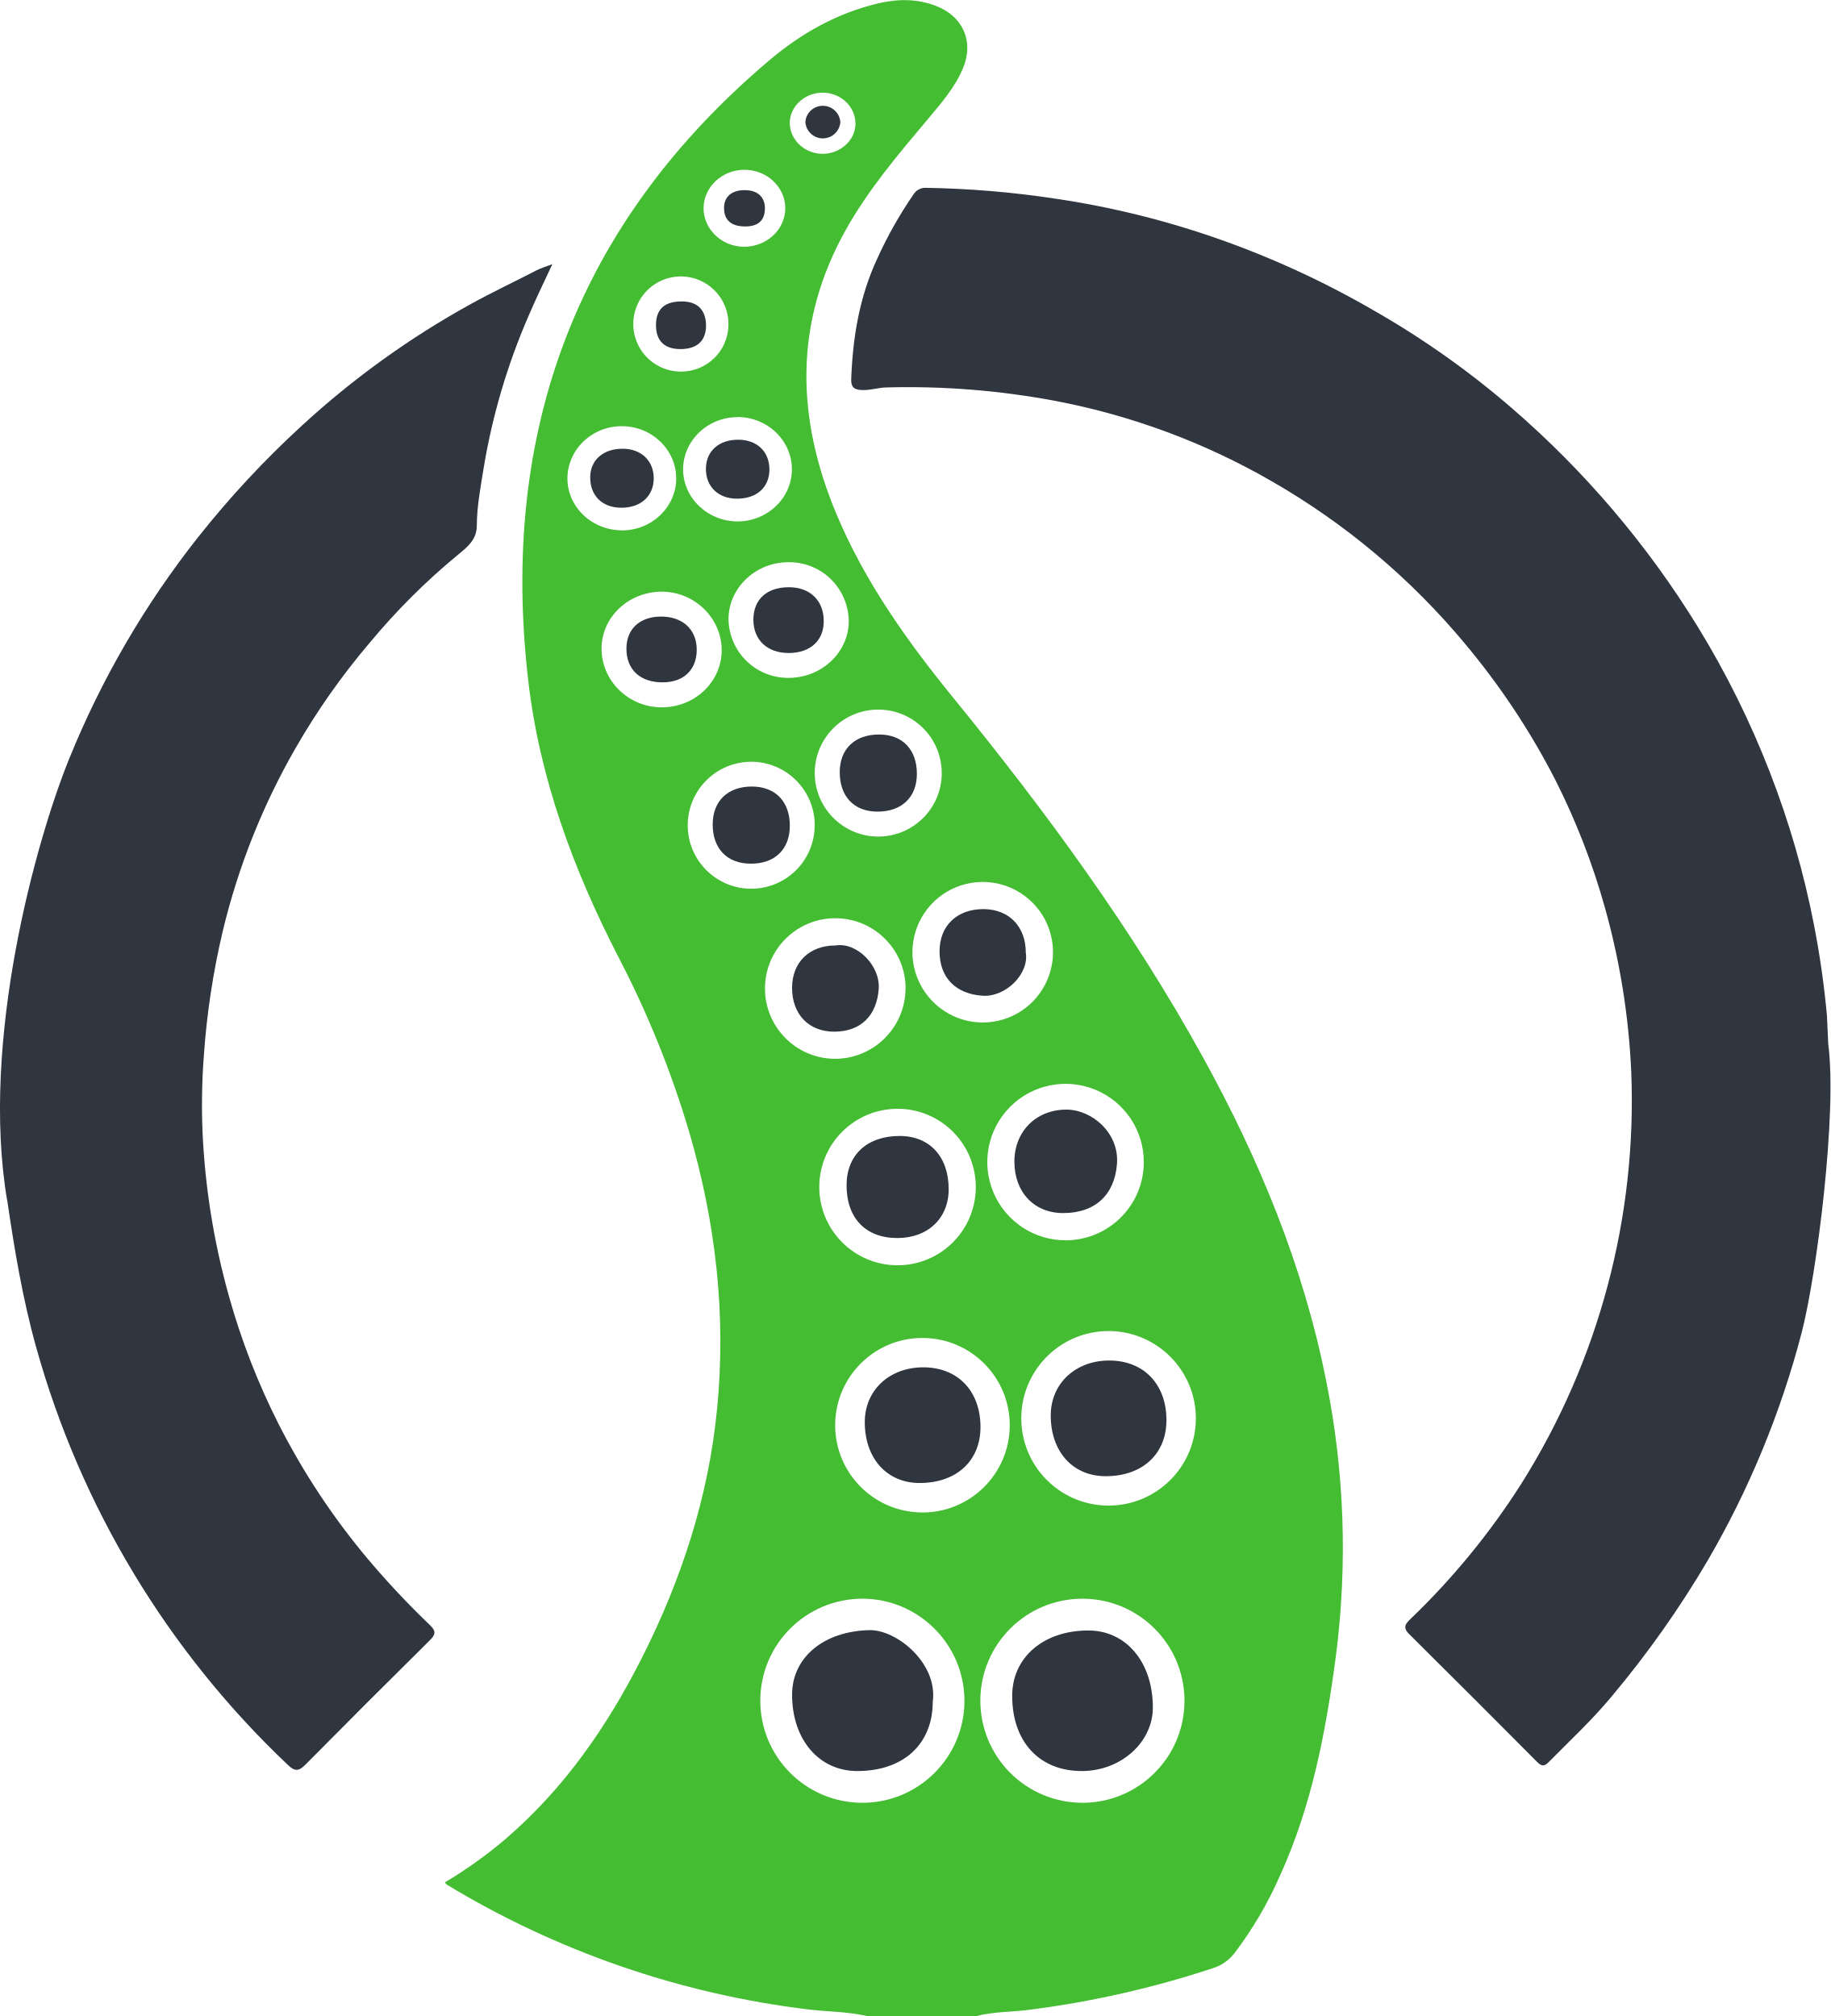
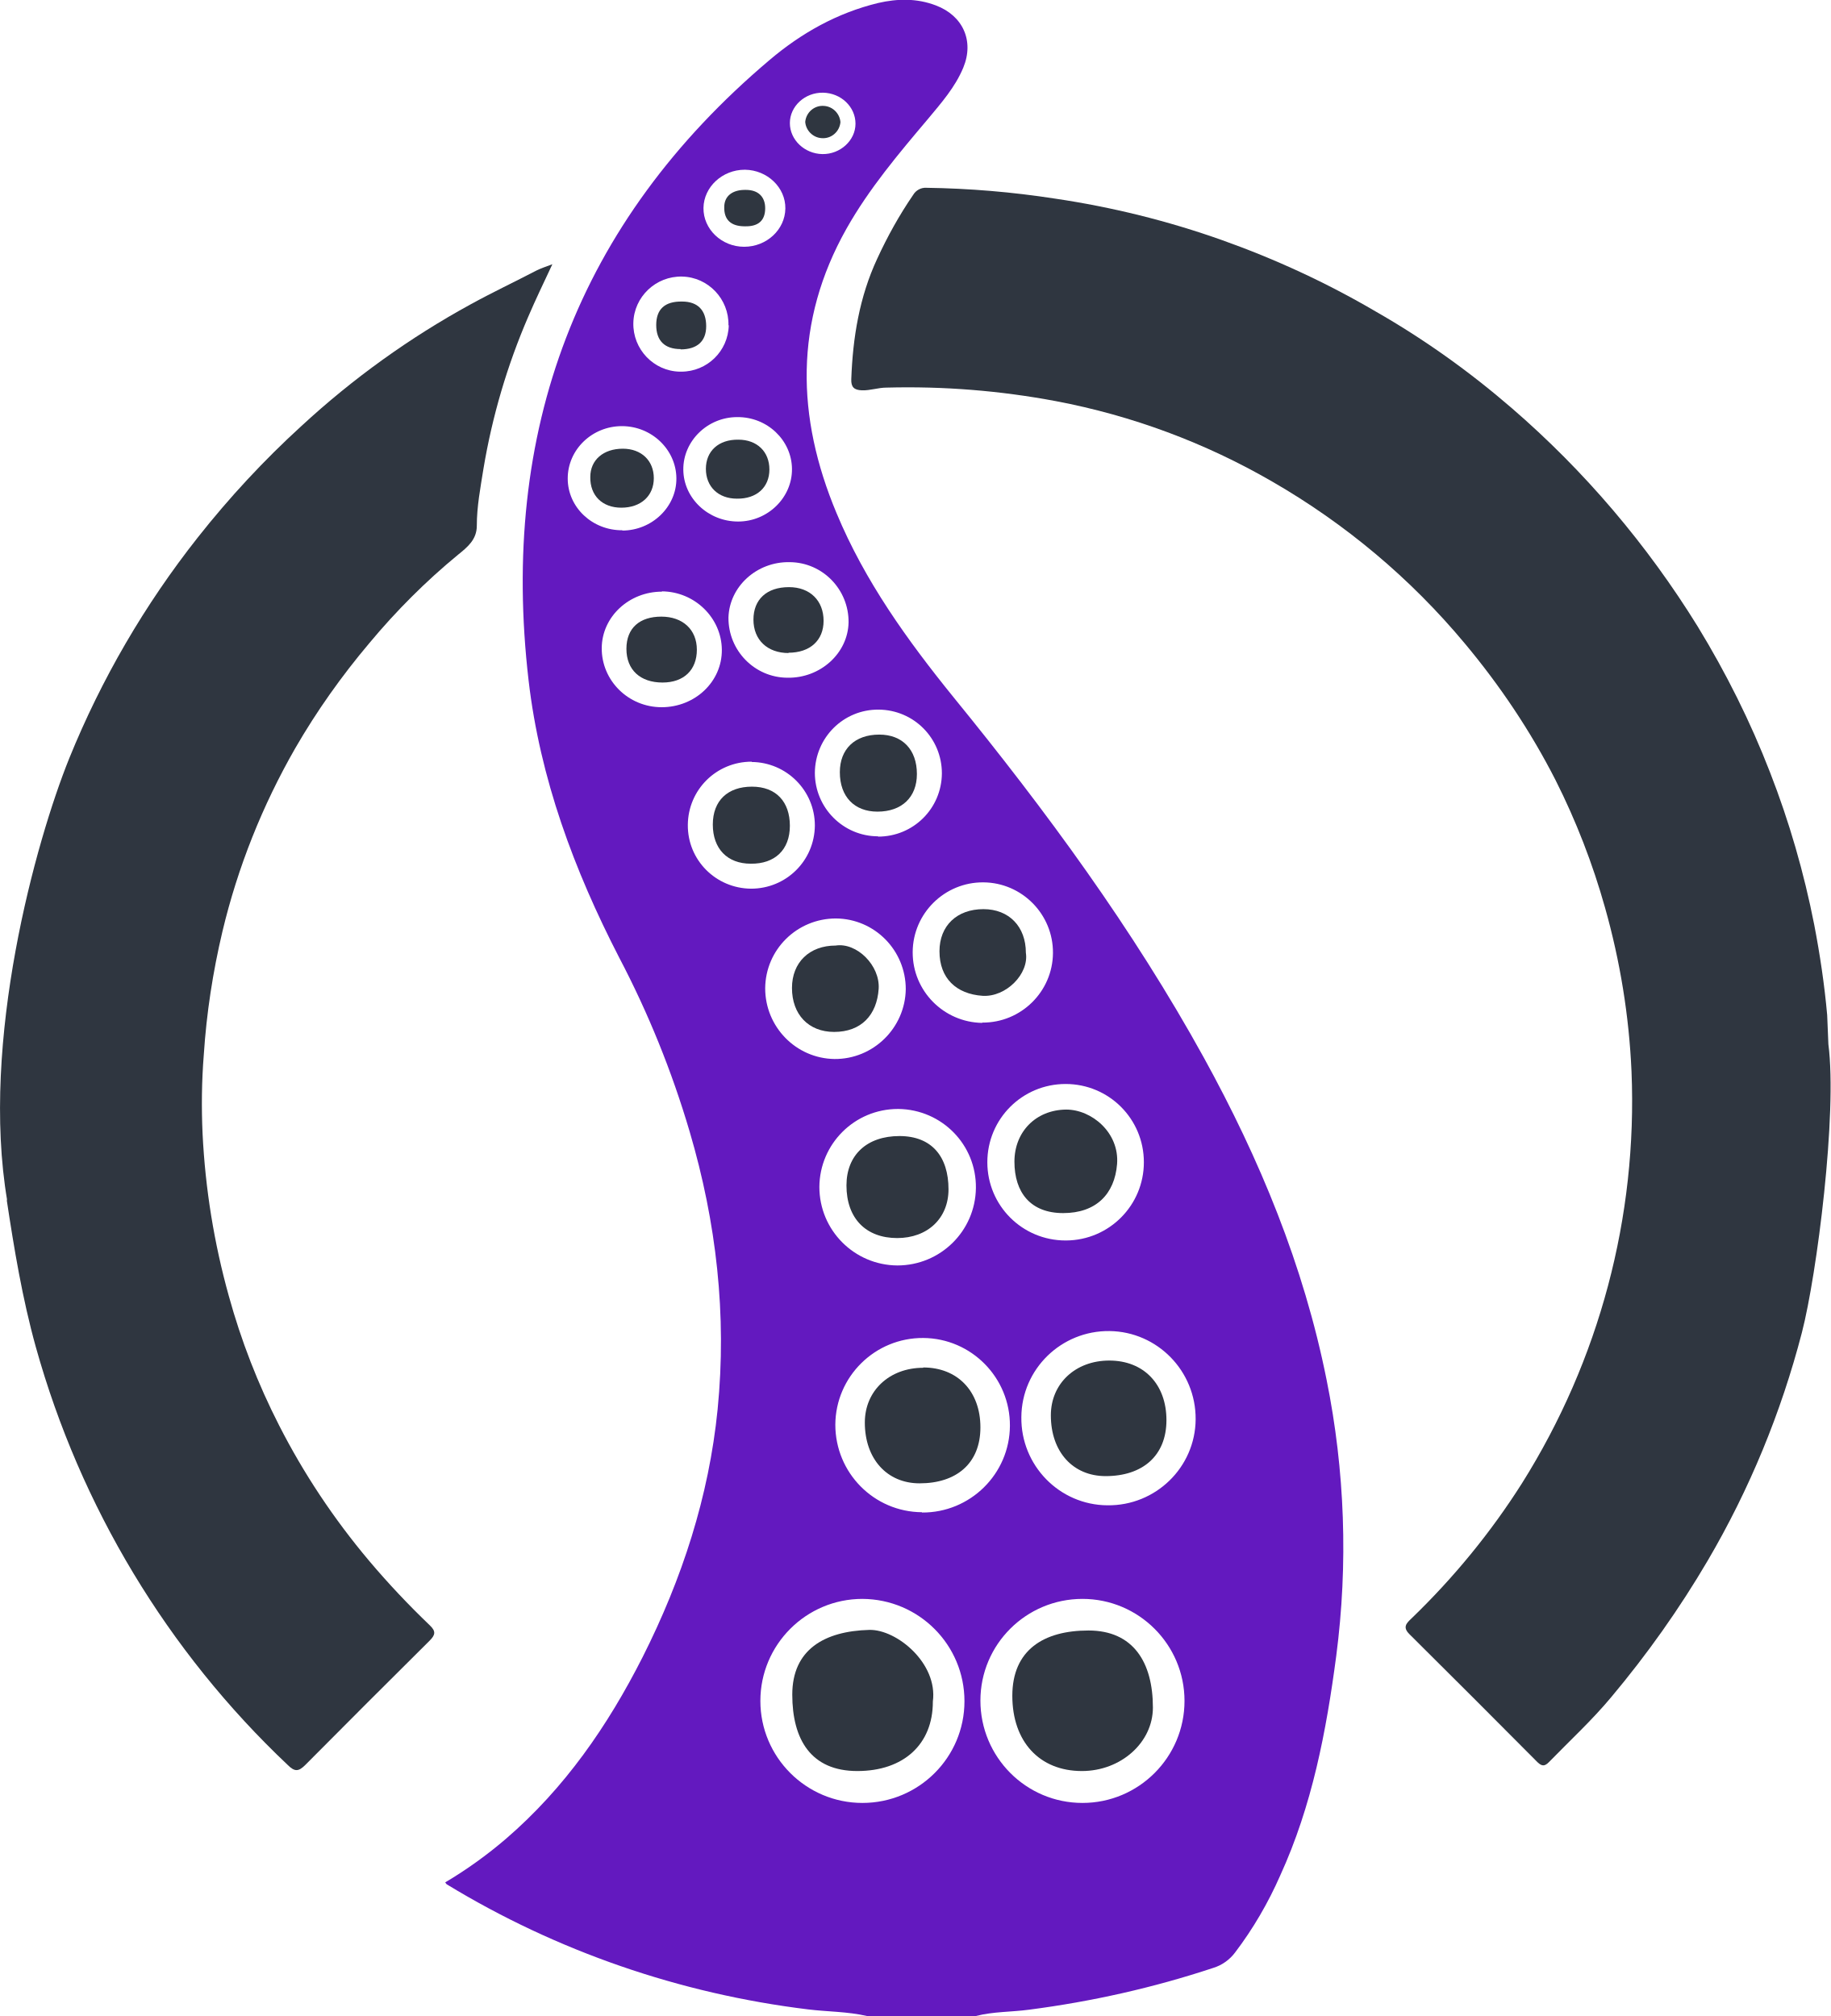
- <svg xmlns="http://www.w3.org/2000/svg" viewBox="0 0 608.13 669.93">
-   <path fill="#44bd32" d="M288,669.93c-6.46-1.49-13.1-1.39-19.64-2.2a301.83,301.83,0,0,1-119.95-41.47c-.18-.11-.29-.34-.62-.73A147.59,147.59,0,0,0,168,611.07c19.53-16.82,33.84-37.52,45.36-60.37,13.11-26,22-53.27,24.85-82.31,3.11-31.37-.41-62.12-9.27-92.31a325.54,325.54,0,0,0-23.35-57.78c-15-29.08-26.31-59.49-30.09-92.1C165.86,143.47,191.62,74.13,255.63,20c10.49-8.88,22.43-15.63,36-18.85,6.49-1.54,12.88-1.64,19.24.78,9,3.42,12.78,11.81,9.07,20.71-2.7,6.48-7.29,11.68-11.73,17-9.78,11.63-19.6,23.2-27.1,36.53-17.41,30.95-16.66,62.49-3.3,94.48,9.44,22.58,23.45,42.25,38.79,61.1,30.78,37.82,59.61,77,83.19,119.84,18.6,33.79,33.21,69.09,40.76,107.1a280.25,280.25,0,0,1,3.23,91.79c-3.3,25-8,49.7-18.58,72.89a126.61,126.61,0,0,1-15,25.56,14.45,14.45,0,0,1-7.19,5.09,325.33,325.33,0,0,1-61.16,13.86c-5.89.75-11.88.58-17.67,2.12Zm71.61-70.85a33.91,33.91,0,1,0-33.92-34A33.94,33.94,0,0,0,359.64,599.08Zm-73.09-67.82a33.91,33.91,0,1,0,33.89,34A34,34,0,0,0,286.55,531.25Zm19.74-28.65a29,29,0,1,0-28.8-29.14A29,29,0,0,0,306.28,502.6Zm62.38-60.29a29,29,0,1,0,28.65,29.28A29.06,29.06,0,0,0,368.66,442.31Zm-70.37-73.86a26,26,0,1,0,25.91,26.28A26,26,0,0,0,298.29,368.45ZM380,386.16a26,26,0,1,0-25.8,26A26,26,0,0,0,380,386.16Zm-53.72-46.38a23.35,23.35,0,1,0-23.15-23.36A23.42,23.42,0,0,0,326.26,339.78Zm-25.42-11.12a23.36,23.36,0,1,0-23.71,23.19A23.46,23.46,0,0,0,300.83,328.66ZM291.67,278a21.1,21.1,0,1,0-21-21.14A21.15,21.15,0,0,0,291.67,278Zm-42-24.86a21.1,21.1,0,1,0,21,21.12A21.13,21.13,0,0,0,249.7,253.13Zm12.65-66.31c-10.89-.2-20,8.11-20.29,18.43a19.77,19.77,0,0,0,19.64,20c10.93.16,20.06-8.14,20.3-18.43A19.77,19.77,0,0,0,262.35,186.82Zm-42.47,9.79c-10.92,0-19.9,8.34-20,18.71-.13,10.78,8.84,19.67,19.91,19.72s20.06-8.5,20-19.08S230.79,196.66,219.88,196.61Zm25-58c-9.93.07-18,8-17.91,17.49s8.3,17.23,18.25,17.16,18-8,17.9-17.49S254.87,138.52,244.89,138.59Zm-38.2,37.64c9.94,0,18.05-7.86,18-17.38s-8.2-17.3-18.14-17.26-18,7.84-18,17.38S196.74,176.26,206.69,176.23ZM242,108.08a15.81,15.81,0,1,0-15.75,15.4A15.68,15.68,0,0,0,242,108.08Zm5.42-51.66c-7.45-.06-13.62,5.67-13.68,12.69S239.78,82,247.21,82s13.61-5.65,13.68-12.68S254.9,56.48,247.45,56.42Zm36.77-15.37c.05-5.57-4.84-10.21-10.81-10.26s-11,4.54-11,10.07,4.86,10.21,10.82,10.26S284.18,46.61,284.23,41.05Z" />
-   <path fill="#2f3640" d="M607.39,347c3,23-3.82,76.48-8.84,95.84a301.46,301.46,0,0,1-31.26,75.8,332,332,0,0,1-32,45.26c-6.41,7.74-13.8,14.55-20.83,21.71-1.4,1.43-2.33,1.33-3.69,0Q489.51,564.21,468.13,543c-2.34-2.31-1-3.6.67-5.2a243.43,243.43,0,0,0,36.73-44.93A238.91,238.91,0,0,0,541.93,356.1a241.7,241.7,0,0,0-8.76-54.54,232.51,232.51,0,0,0-16.41-42.3,243.63,243.63,0,0,0-30.22-45.54,237.26,237.26,0,0,0-64-53.77,229.8,229.8,0,0,0-71.79-26.7,264.82,264.82,0,0,0-56.3-4.5c-2.76.06-5.39,1-8.19.86-2.63-.1-3.57-1.1-3.47-3.65.52-13.85,2.73-27.34,8.64-40a138.16,138.16,0,0,1,12-21.28,4.62,4.62,0,0,1,4.31-2.26A319.27,319.27,0,0,1,350.5,66,292.64,292.64,0,0,1,406,79.82a303.22,303.22,0,0,1,51,23.7,289.28,289.28,0,0,1,45.21,32.06A311.82,311.82,0,0,1,564,208.22a299.59,299.59,0,0,1,24,48.44,294.81,294.81,0,0,1,14.65,50.73,299.91,299.91,0,0,1,4.29,30" />
-   <path fill="#2f3640" d="M2.39,399c-9-53,9.49-119.52,20.65-147a301.14,301.14,0,0,1,42.74-73.45,317.5,317.5,0,0,1,34.51-37.11A288.52,288.52,0,0,1,156.47,101c7.15-3.94,14.52-7.41,21.76-11.16,1.39-.72,2.93-1.16,5.28-2.06-3,6.38-5.63,11.83-8,17.4a214.85,214.85,0,0,0-14.87,50.59c-1,6.28-2.21,12.54-2.23,18.92,0,4.57-3.08,7.07-6.16,9.57a219.87,219.87,0,0,0-29.46,29.37,233.45,233.45,0,0,0-24.57,34.93A229,229,0,0,0,74,309.44a256.44,256.44,0,0,0-6.25,41,217.18,217.18,0,0,0-.44,26.29A242.77,242.77,0,0,0,76,430.53a233,233,0,0,0,16.71,43,235.79,235.79,0,0,0,29.82,44.92,285.32,285.32,0,0,0,20.33,21.61c2.13,2.05,1.8,3.17-.12,5.07q-20.76,20.54-41.3,41.3c-2.15,2.17-3.48,2.31-5.78.09A303.25,303.25,0,0,1,12,447.64C7.48,431.48,4.76,415,2.35,398.5" />
-   <path fill="#2f3640" d="M279.18,40.62a5.83,5.83,0,0,1-11.63-.1,5.83,5.83,0,0,1,11.63.1Z" />
-   <path fill="#2f3640" d="M359.39,588.53c-14.11,0-23.12-9.75-23.12-25,0-12.77,10.42-21.71,25.3-21.71,12.58,0,21.44,10.58,21.43,25.59C383,579,372.37,588.53,359.39,588.53Z" />
-   <path fill="#2f3640" d="M309.88,565.48c0,14.1-9.74,23.05-25.09,23.05-12.72,0-21.64-10.47-21.64-25.37,0-12.51,10.65-21.11,25.65-21.45C297.92,541.49,311.63,552.77,309.88,565.48Z" />
-   <path fill="#2f3640" d="M306.74,454.37c11.44,0,19,7.88,19,19.85,0,11.24-8,18.6-20.22,18.59-10.88,0-18.22-8.16-18.22-20.22C287.28,462,295.46,454.37,306.74,454.37Z" />
-   <path fill="#2f3640" d="M368.52,452.11c11.45,0,19,7.87,19,19.82,0,11.25-8,18.63-20.2,18.62-10.9,0-18.25-8.14-18.24-20.2C349.08,459.78,357.26,452.11,368.52,452.11Z" />
-   <path fill="#2f3640" d="M298.1,411.41c-10.51,0-16.86-6.61-16.85-17.54,0-10.06,6.81-16.38,17.62-16.38,10,0,16.31,6.88,16.3,17.72C315.16,404.85,308.25,411.41,298.1,411.41Z" />
-   <path fill="#2f3640" d="M337,386c0-9.91,7.07-17.21,17.17-17.27,8.49-.05,17.72,7.67,16.91,18.08-.77,10-7,16.3-17.89,16.3C343.57,403.11,337,396.19,337,386Z" />
-   <path fill="#2f3640" d="M340.79,316.59c1.14,7-6.64,14.83-14.39,14.3-8.71-.59-14.27-5.82-14.26-14.79,0-8.46,5.77-14,14.56-14C335.21,302.13,340.79,307.87,340.79,316.59Z" />
-   <path fill="#2f3640" d="M277.63,314.18c7-1.14,14.82,6.64,14.3,14.39-.59,8.71-5.82,14.27-14.79,14.26-8.46,0-14-5.77-14-14.57C263.16,319.75,268.9,314.17,277.63,314.18Z" />
-   <path fill="#2f3640" d="M291.51,269.71c-7.73,0-12.54-5-12.53-13.1,0-7.73,5-12.54,13.1-12.53,7.73,0,12.54,5,12.53,13.1C304.6,264.91,299.57,269.72,291.51,269.71Z" />
-   <path fill="#2f3640" d="M249.4,287c-7.81,0-12.63-5-12.63-13,0-7.81,5-12.63,13-12.63,7.81,0,12.63,5,12.63,13C262.4,282.22,257.43,287.05,249.4,287Z" />
-   <path fill="#2f3640" d="M262,217c-7.12,0-11.71-4.36-11.71-11.07s4.43-10.81,11.85-10.79c7,0,11.54,4.47,11.52,11.25C273.69,212.87,269.19,217,262,217Z" />
-   <path fill="#2f3640" d="M220.11,226.75c-7.44,0-12-4.25-12-11.17,0-6.59,4.46-10.7,11.57-10.69s11.79,4.3,11.79,11S227.12,226.75,220.11,226.75Z" />
-   <path fill="#2f3640" d="M255.62,156c0,5.94-4.25,9.75-10.82,9.71-6.16,0-10.29-4-10.28-9.88s4.25-9.75,10.82-9.71C251.5,146.14,255.63,150.11,255.62,156Z" />
-   <path fill="#2f3640" d="M206.86,149.12c6.17,0,10.33,4,10.32,9.84s-4.23,9.79-10.78,9.76c-6.32,0-10.38-4-10.32-10.21C196.13,152.85,200.45,149.09,206.86,149.12Z" />
-   <path fill="#2f3640" d="M226.05,116c-5.34,0-8.14-2.78-8.12-8s2.78-7.87,8.63-7.83c5.23,0,8,2.89,8,8.17C234.47,113.33,231.54,116,226.05,116Z" />
-   <path fill="#2f3640" d="M247.39,75.25c-4.6-.06-6.95-2.24-6.84-6.38.09-3.68,2.75-5.79,7.16-5.68,4.06.1,6.42,2.33,6.41,6.06C254.1,73.3,251.84,75.31,247.39,75.25Z" />
+ <svg xmlns="http://www.w3.org/2000/svg" id="Layer_1" version="1.1" viewBox="0 0 608.1 669.9">
+   <defs>
+     <style>
+       .st0 {
+         fill: #2f3640;
+       }
+ 
+       .st1 {
+         fill: #6319bf;
+       }
+     </style>
+   </defs>
+   <path class="st1" d="M288,669.9c-6.5-1.5-13.1-1.4-19.6-2.2-42.5-5.2-83.4-19.3-119.9-41.5-.2-.1-.3-.3-.6-.7,7.1-4.2,13.9-9.1,20.2-14.5,19.5-16.8,33.8-37.5,45.4-60.4,13.1-26,22-53.3,24.9-82.3,3.1-31.4-.4-62.1-9.3-92.3-5.9-20-13.7-39.3-23.4-57.8-15-29.1-26.3-59.5-30.1-92.1-9.6-82.7,16.1-152.1,80.1-206.2,10.5-8.9,22.4-15.6,36-18.9,6.5-1.5,12.9-1.6,19.2.8,9,3.4,12.8,11.8,9.1,20.7-2.7,6.5-7.3,11.7-11.7,17-9.8,11.6-19.6,23.2-27.1,36.5-17.4,30.9-16.7,62.5-3.3,94.5,9.4,22.6,23.5,42.2,38.8,61.1,30.8,37.8,59.6,77,83.2,119.8,18.6,33.8,33.2,69.1,40.8,107.1,6.1,30.2,7.2,61.2,3.2,91.8-3.3,25-8,49.7-18.6,72.9-4,9.1-9,17.7-15,25.6-1.8,2.4-4.3,4.2-7.2,5.1-19.9,6.6-40.4,11.2-61.2,13.9-5.9.8-11.9.6-17.7,2.1h-36.2ZM359.6,599.1c18.7,0,33.9-15.2,33.9-33.9s-15.2-33.9-33.9-33.9c-18.7,0-33.9,15.1-33.9,33.8,0,18.7,15.1,34,33.9,34,0,0,0,0,0,0h0ZM286.5,531.3c-18.7,0-33.9,15.2-33.9,33.9s15.2,33.9,33.9,33.9c18.7,0,33.9-15.1,33.9-33.8,0-18.7-15.1-33.9-33.9-34h0ZM306.3,502.6c16,.1,29.1-12.8,29.2-28.8.1-16-12.8-29.1-28.8-29.2-16-.1-29.1,12.8-29.2,28.8,0,0,0,0,0,0,0,16,12.8,29,28.8,29.1h0ZM368.6,442.3c-16-.2-29.2,12.6-29.3,28.6-.2,16,12.6,29.2,28.6,29.3,16,.2,29.2-12.6,29.3-28.6,0,0,0,0,0,0,.1-16-12.7-29.1-28.6-29.3h0ZM298.3,368.5c-14.4,0-26,11.6-26.1,25.9,0,14.4,11.6,26,25.9,26.1,14.3,0,25.9-11.4,26.1-25.7.2-14.4-11.3-26.1-25.7-26.3,0,0-.1,0-.2,0h0ZM380,386.2c0-14.4-11.6-26-26-26s-26,11.6-26,26,11.6,26,26,26c0,0,.1,0,.2,0,14.3-.1,25.8-11.7,25.8-26ZM326.3,339.8c12.9.1,23.4-10.3,23.5-23.1.1-12.9-10.3-23.4-23.1-23.5-12.9-.1-23.4,10.3-23.5,23.1,0,0,0,.1,0,.2,0,12.8,10.3,23.2,23.1,23.4h0ZM300.9,328.7c0-12.9-10.3-23.4-23.2-23.5-12.9,0-23.4,10.3-23.5,23.2,0,12.8,10.2,23.3,23,23.5,12.9.1,23.5-10.3,23.7-23.2h0ZM291.7,278c11.7,0,21.1-9.3,21.2-21,0-11.7-9.3-21.1-21-21.2s-21.1,9.3-21.2,21c0,0,0,0,0,0,0,11.6,9.4,21.1,21,21.1ZM249.7,253.1c-11.7,0-21.1,9.3-21.2,21s9.3,21.1,21,21.2c11.7,0,21.1-9.3,21.2-21,0,0,0,0,0,0,0-11.6-9.4-21-21-21.1h0ZM262.3,186.8c-10.9-.2-20,8.1-20.3,18.4-.1,10.9,8.6,19.9,19.5,20,0,0,0,0,.1,0,10.9.2,20.1-8.1,20.3-18.4.1-10.9-8.6-19.9-19.5-20,0,0,0,0,0,0h0ZM219.9,196.6c-10.9,0-19.9,8.3-20,18.7-.1,10.8,8.8,19.7,19.9,19.7s20.1-8.5,20-19.1-9-19.3-19.9-19.4h0ZM244.9,138.6c-9.9,0-18,8-17.9,17.5s8.3,17.2,18.2,17.2,18-8,17.9-17.5-8.2-17.3-18.2-17.2h0ZM206.7,176.3c9.9,0,18.1-7.9,18-17.4s-8.2-17.3-18.1-17.3-18,7.8-18,17.4,8.2,17.3,18.2,17.2h0ZM242,108.1c.2-8.7-6.7-16-15.4-16.2-8.7-.2-16,6.7-16.2,15.4-.2,8.7,6.7,16,15.4,16.2.2,0,.3,0,.5,0,8.6,0,15.6-6.8,15.8-15.4ZM247.4,56.4c-7.4,0-13.6,5.7-13.7,12.7s6,12.9,13.5,12.9,13.6-5.7,13.7-12.7-6-12.8-13.4-12.9h0ZM284.2,41.1c0-5.6-4.8-10.2-10.8-10.3s-11,4.5-11,10.1,4.9,10.2,10.8,10.3,11-4.5,11-10.1h0Z" />
+   <path class="st0" d="M607.4,347c3,23-3.8,76.5-8.8,95.8-6.9,26.6-17.4,52.1-31.3,75.8-9.4,16-20.1,31.1-32,45.3-6.4,7.7-13.8,14.5-20.8,21.7-1.4,1.4-2.3,1.3-3.7,0-14.2-14.3-28.4-28.5-42.6-42.6-2.3-2.3-1-3.6.7-5.2,14-13.5,26.3-28.5,36.7-44.9,25.7-40.9,38.4-88.5,36.4-136.8-.8-18.5-3.8-36.8-8.8-54.5-4.1-14.6-9.6-28.8-16.4-42.3-8.3-16.3-18.5-31.5-30.2-45.5-18-21.6-39.7-39.8-64-53.8-22.3-12.9-46.5-21.9-71.8-26.7-18.6-3.5-37.4-5-56.3-4.5-2.8,0-5.4,1-8.2.9-2.6-.1-3.6-1.1-3.5-3.7.5-13.8,2.7-27.3,8.6-40,3.4-7.4,7.4-14.6,12-21.3.9-1.5,2.6-2.4,4.3-2.3,14.3.2,28.6,1.4,42.8,3.6,18.9,2.8,37.5,7.4,55.5,13.8,17.7,6.3,34.8,14.2,51,23.7,16.1,9.2,31.2,20,45.2,32.1,24.2,20.9,45,45.4,61.8,72.6,9.4,15.4,17.5,31.6,24,48.4,6.4,16.4,11.3,33.4,14.7,50.7,1.9,9.9,3.4,19.9,4.3,30" />
+   <path class="st0" d="M2.4,399c-9-53,9.5-119.5,20.6-147,10.7-26.4,25.1-51.1,42.7-73.4,10.5-13.3,22-25.7,34.5-37.1,17-15.7,35.9-29.3,56.2-40.4,7.1-3.9,14.5-7.4,21.8-11.2,1.4-.7,2.9-1.2,5.3-2.1-3,6.4-5.6,11.8-8,17.4-7,16.2-12,33.2-14.9,50.6-1,6.3-2.2,12.5-2.2,18.9,0,4.6-3.1,7.1-6.2,9.6-10.7,8.8-20.6,18.7-29.5,29.4-9.2,10.9-17.5,22.6-24.6,34.9-10.9,19-19.1,39.5-24.2,60.9-3.2,13.5-5.3,27.2-6.2,41-.7,8.7-.8,17.5-.4,26.3.9,18.2,3.8,36.2,8.7,53.8,4.1,14.9,9.7,29.3,16.7,43,8.2,16.1,18.2,31.1,29.8,44.9,6.4,7.6,13.2,14.8,20.3,21.6,2.1,2,1.8,3.2-.1,5.1-13.8,13.7-27.6,27.5-41.3,41.3-2.2,2.2-3.5,2.3-5.8,0-40-37.8-68.9-85.9-83.7-138.9-4.5-16.2-7.2-32.6-9.7-49.1" />
+   <path class="st0" d="M279.2,40.6c-.3,3.2-3.1,5.6-6.3,5.3-2.9-.2-5.2-2.6-5.4-5.4.3-3.2,3.1-5.6,6.3-5.3,2.9.2,5.2,2.6,5.4,5.4Z" />
+   <path class="st0" d="M359.4,588.5c-14.1,0-23.1-9.8-23.1-25s10.4-21.7,25.3-21.7,21.4,10.6,21.4,25.6c0,11.6-10.6,21.1-23.6,21.1Z" />
+   <path class="st0" d="M309.9,565.5c0,14.1-9.7,23-25.1,23s-21.6-10.5-21.6-25.4,10.6-21.1,25.6-21.5c9.1-.2,22.8,11.1,21.1,23.8Z" />
+   <path class="st0" d="M306.7,454.4c11.4,0,19,7.9,19,19.9s-8,18.6-20.2,18.6c-10.9,0-18.2-8.2-18.2-20.2,0-10.6,8.2-18.2,19.4-18.2Z" />
+   <path class="st0" d="M368.5,452.1c11.5,0,19,7.9,19,19.8s-8,18.6-20.2,18.6c-10.9,0-18.2-8.1-18.2-20.2,0-10.6,8.2-18.2,19.4-18.2Z" />
+   <path class="st0" d="M298.1,411.4c-10.5,0-16.9-6.6-16.9-17.5,0-10.1,6.8-16.4,17.6-16.4s16.3,6.9,16.3,17.7c0,9.6-6.9,16.2-17.1,16.2Z" />
+   <path class="st0" d="M337,386c0-9.9,7.1-17.2,17.2-17.3,8.5,0,17.7,7.7,16.9,18.1-.8,10-7,16.3-17.9,16.3s-16.2-6.9-16.2-17.1Z" />
+   <path class="st0" d="M340.8,316.6c1.1,7-6.6,14.8-14.4,14.3-8.7-.6-14.3-5.8-14.3-14.8,0-8.5,5.8-14,14.6-14,8.5,0,14.1,5.8,14.1,14.5Z" />
+   <path class="st0" d="M277.6,314.2c7-1.1,14.8,6.6,14.3,14.4-.6,8.7-5.8,14.3-14.8,14.3-8.5,0-14-5.8-14-14.6,0-8.5,5.8-14.1,14.5-14.1Z" />
+   <path class="st0" d="M291.5,269.7c-7.7,0-12.5-5-12.5-13.1,0-7.7,5-12.5,13.1-12.5,7.7,0,12.5,5,12.5,13.1,0,7.7-5,12.5-13.1,12.5Z" />
+   <path class="st0" d="M249.4,287c-7.8,0-12.6-5-12.6-13s5-12.6,13-12.6,12.6,5,12.6,13-5,12.7-13,12.6Z" />
+   <path class="st0" d="M262,217c-7.1,0-11.7-4.4-11.7-11.1s4.4-10.8,11.8-10.8c7,0,11.5,4.5,11.5,11.2,0,6.5-4.5,10.6-11.7,10.6Z" />
+   <path class="st0" d="M220.1,226.8c-7.4,0-12-4.2-12-11.2s4.5-10.7,11.6-10.7,11.8,4.3,11.8,11-4.3,10.9-11.4,10.9Z" />
+   <path class="st0" d="M255.6,156c0,5.9-4.2,9.8-10.8,9.7-6.2,0-10.3-4-10.3-9.9s4.2-9.8,10.8-9.7c6.2,0,10.3,4,10.3,9.9Z" />
+   <path class="st0" d="M206.9,149.1c6.2,0,10.3,4,10.3,9.8s-4.2,9.8-10.8,9.8c-6.3,0-10.4-4-10.3-10.2,0-5.7,4.4-9.4,10.8-9.4Z" />
+   <path class="st0" d="M226.1,116c-5.3,0-8.1-2.8-8.1-8s2.8-7.9,8.6-7.8c5.2,0,8,2.9,8,8.2,0,5-3,7.7-8.5,7.7Z" />
+   <path class="st0" d="M247.4,75.2c-4.6,0-6.9-2.2-6.8-6.4,0-3.7,2.8-5.8,7.2-5.7,4.1,0,6.4,2.3,6.4,6.1,0,4.1-2.3,6.1-6.7,6Z" />
</svg>
